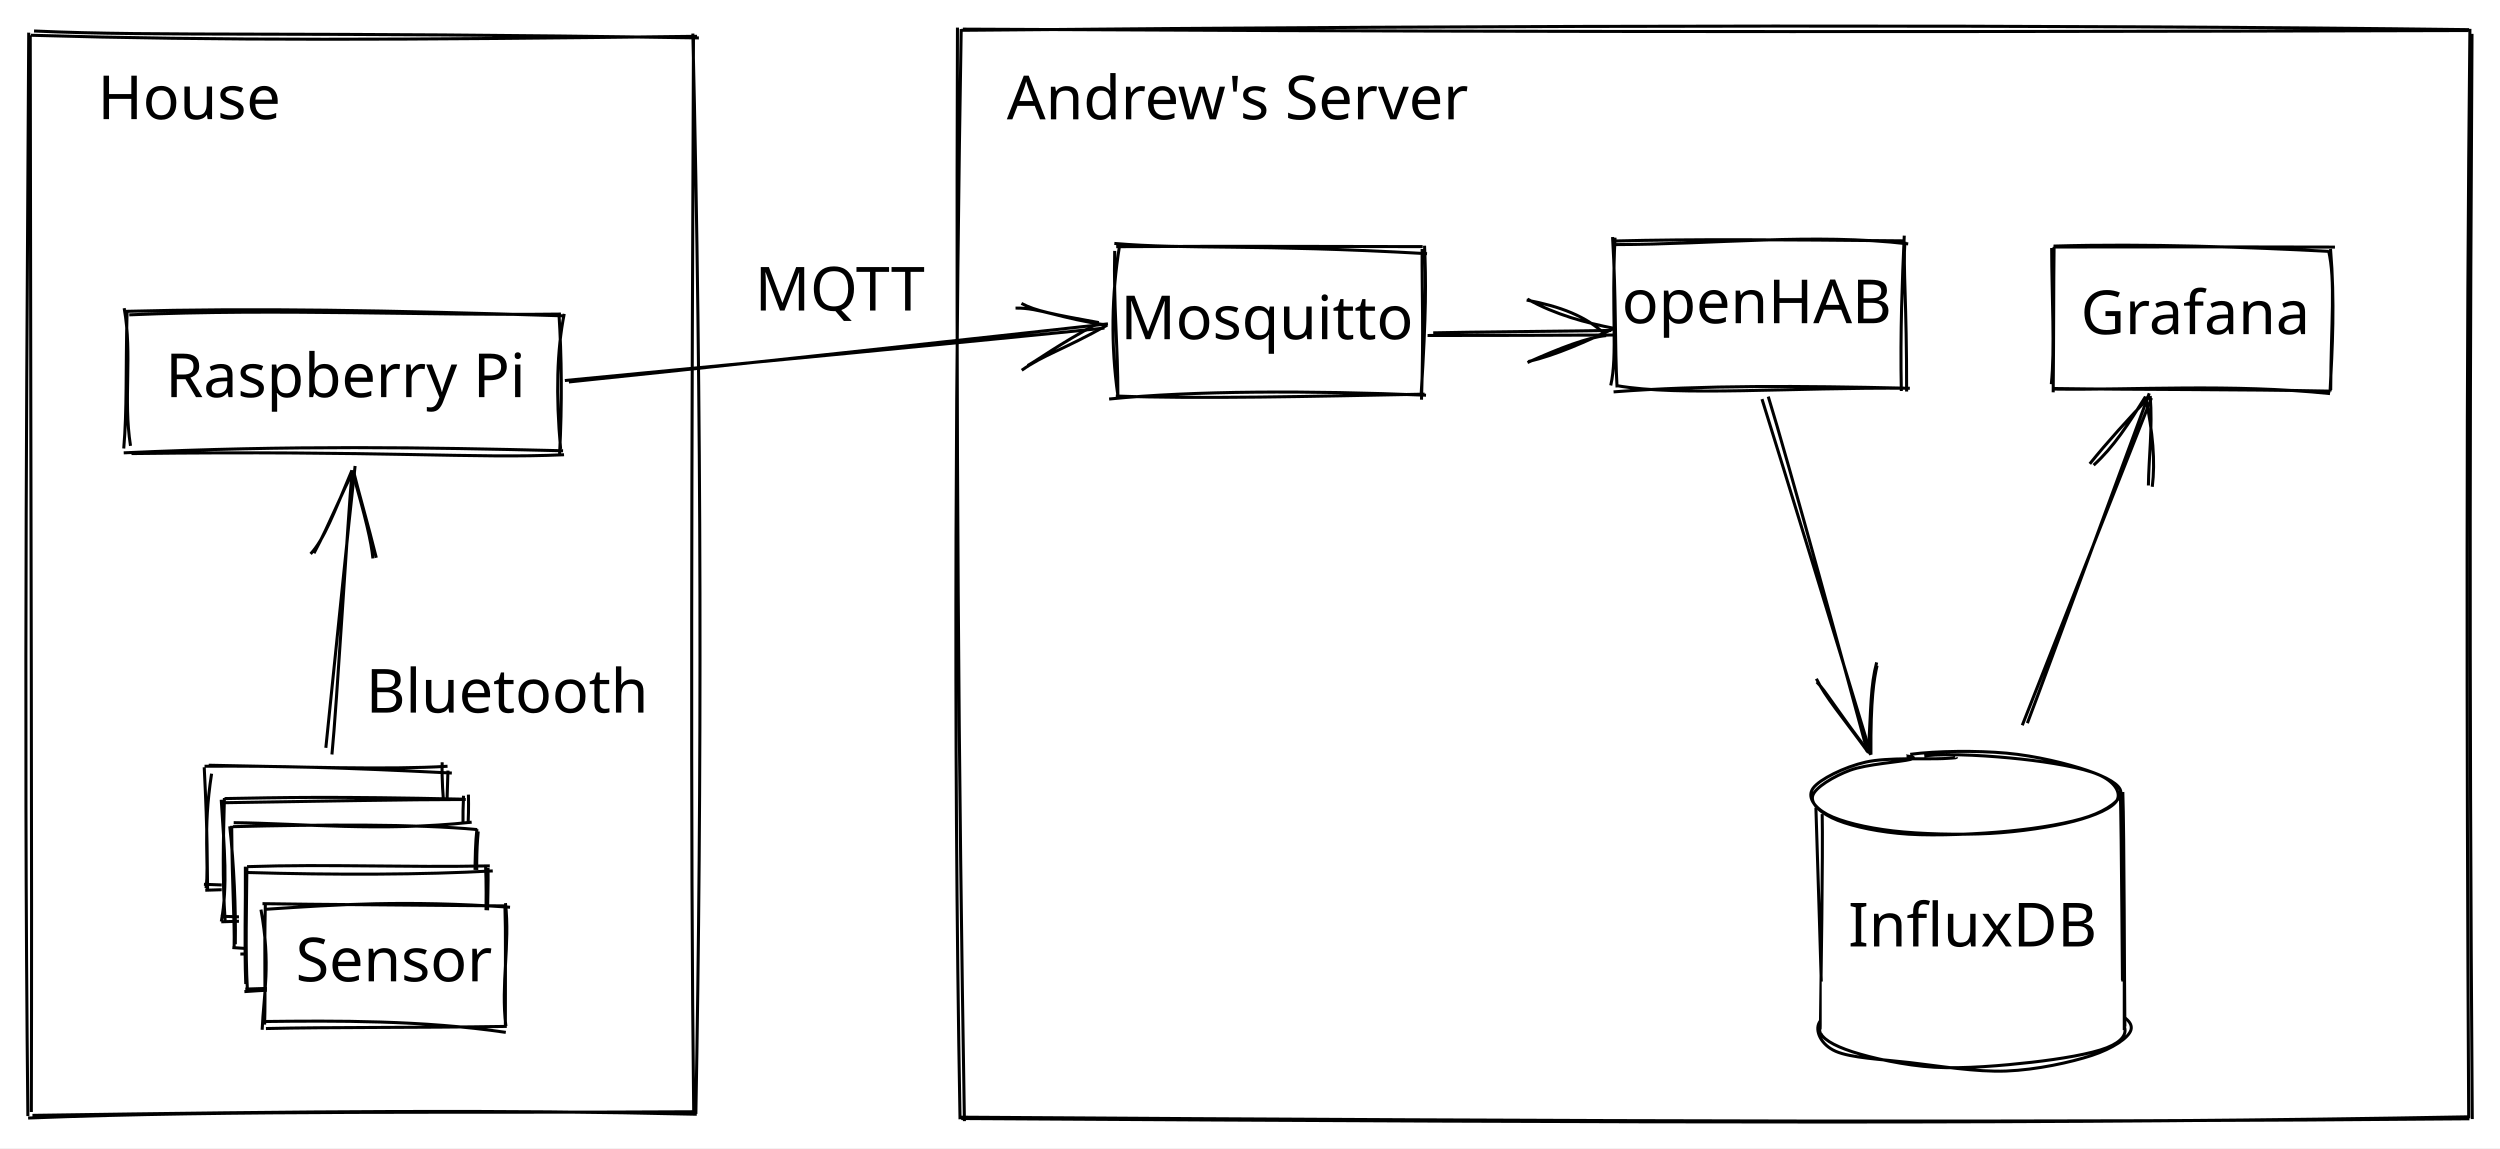
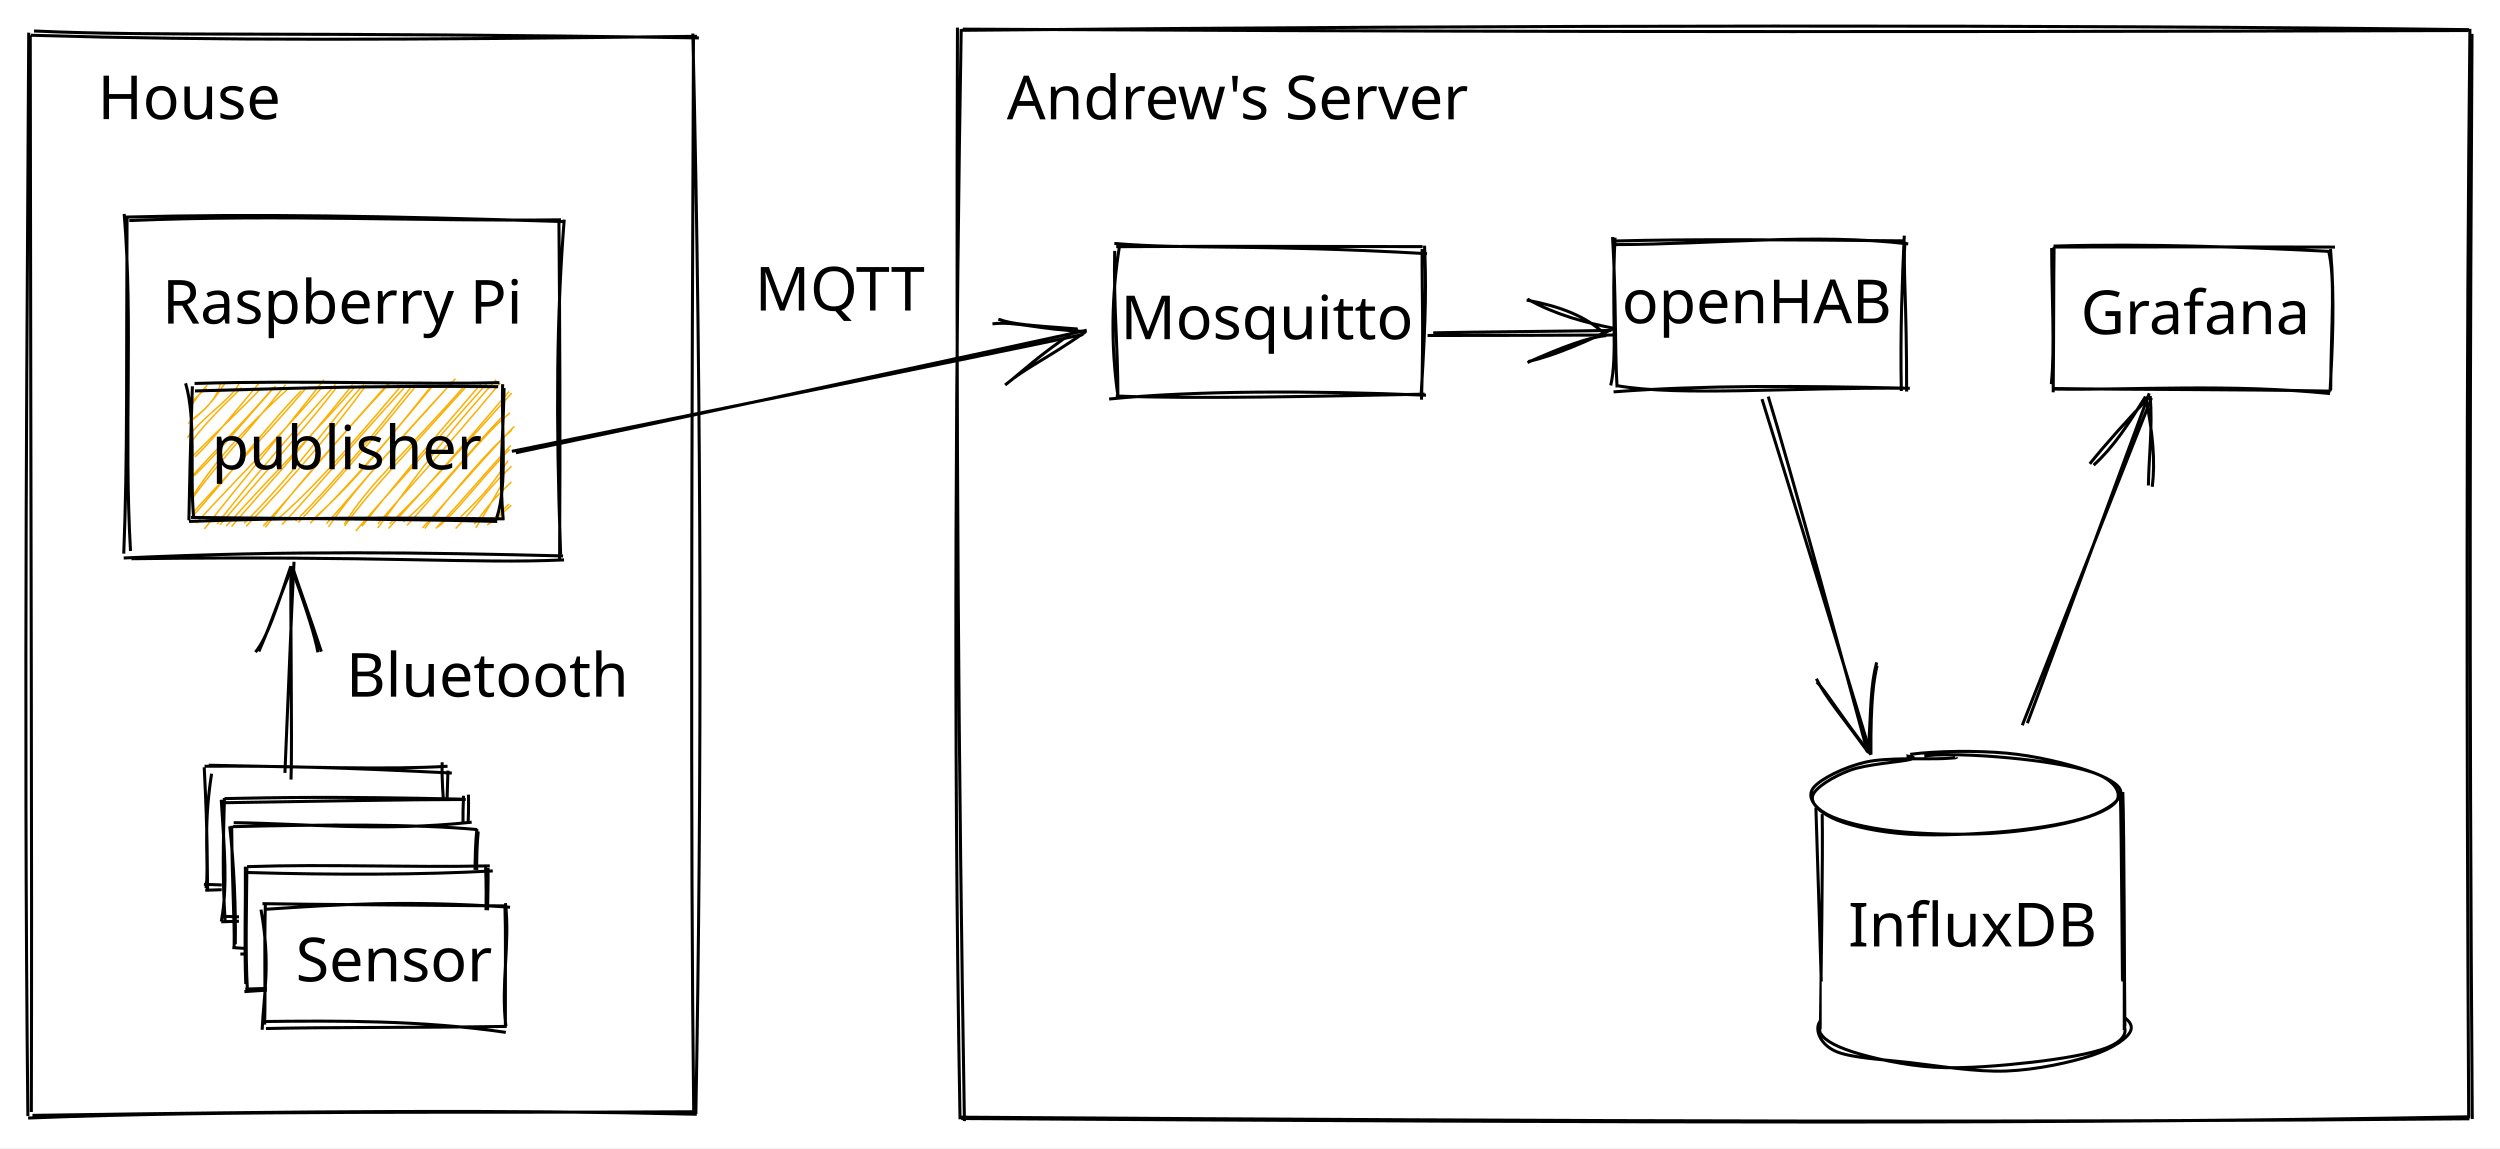
<svg xmlns="http://www.w3.org/2000/svg" version="1.1" viewBox="0 0 821.13 377.126">
  <defs>
    <style>
      @font-face {
        font-family: "Virgil";
        src: url("https://excalidraw.com/FG_Virgil.woff2");
      }
      @font-face {
        font-family: "Cascadia";
        src: url("https://excalidraw.com/Cascadia.woff2");
      }
    </style>
  </defs>
  <rect x="0" y="0" width="821.13" height="377.126" fill="#ffffff" />
-   <g transform="translate(50.48606 112.4457) rotate(0 63 12.5)">
+   <g transform="translate(49.447 88.28948) rotate(0 63 12.5)">
    <text x="63" y="18" font-family="Virgil, Segoe UI Emoji" font-size="20px" fill="#000000" text-anchor="middle" style="white-space: pre;" direction="ltr">Raspberry Pi</text>
  </g>
  <g transform="translate(369.1257 93.41016) rotate(0 47 12.5)">
    <text x="47" y="18" font-family="Virgil, Segoe UI Emoji" font-size="20px" fill="#000000" text-anchor="middle" style="white-space: pre;" direction="ltr">Mosquitto</text>
  </g>
  <g transform="translate(602.4024 292.8647) rotate(0 45.5 12.5)">
    <text x="45.5" y="18" font-family="Virgil, Segoe UI Emoji" font-size="20px" fill="#000000" text-anchor="middle" style="white-space: pre;" direction="ltr">InfluxDB</text>
  </g>
  <g transform="translate(537.0125 88.16016) rotate(0 40 12.5)">
    <text x="40" y="18" font-family="Virgil, Segoe UI Emoji" font-size="20px" fill="#000000" text-anchor="middle" style="white-space: pre;" direction="ltr">openHAB</text>
  </g>
  <g transform="translate(678.5711 91.74609) rotate(0 42.5 12.5)">
    <text x="42.5" y="18" font-family="Virgil, Segoe UI Emoji" font-size="20px" fill="#000000" text-anchor="middle" style="white-space: pre;" direction="ltr">Grafana</text>
  </g>
  <g transform="translate(315.7078 10) rotate(0 247.7109 178.563)">
    <path d="M0.551 -0.429 C132.795 0.27, 265.847 0.728, 494.989 0.027 M0.021 -0.043 C182.086 -1.771, 364.6 -1.946, 495.271 -0.256 M496.228 1.113 C495.648 102.65, 495.223 204.552, 496.311 357.557 M495.538 -0.523 C494.353 112.979, 494.409 224.516, 495.137 357.144 M495.567 356.811 C364.2 359.219, 231.913 358.796, 0.004 357.382 M495.357 357.466 C353.794 358.716, 212.823 358.357, -0.05 356.94 M1.056 358.24 C-0.856 243.519, -1.706 129.929, -1.226 -0.932 M-0.385 357.631 C-2.744 226.522, -1.656 97.552, 0.002 -0.447" stroke="#000000" stroke-width="1" fill="none" />
  </g>
-   <g transform="translate(41.60065 103.0682) rotate(0 71.44174 22.59764)">
-     <path d="M0.855 0.345 C50.368 -1.775, 98.281 0.659, 142.645 0.089 M-0.683 -0.8 C42.585 -1.956, 84.962 -1.15, 143.168 0.662 M143.718 0.019 C141.345 11.919, 140.906 26.384, 142.537 44.406 M141.976 -0.272 C142.897 14.306, 143.06 29.36, 142.202 45.959 M143.657 46.291 C114.088 47.651, 85.138 44.861, 1.593 45.907 M143.341 44.987 C97.372 43.852, 54.404 43.146, -0.967 45.671 M1.265 43.377 C-1.173 27.701, 1.957 13.757, -0.813 -1.847 M-0.956 44.241 C0.136 31.361, -0.34 19.356, 0.127 -0.355" stroke="#000000" stroke-width="1" fill="none" />
+   <g transform="translate(41.60065 72.10726) rotate(0 71.44174 55.34764)">
+     <path d="M0.855 0.345 C50.368 -1.775, 98.281 0.659, 142.645 0.089 M-0.683 -0.8 C42.585 -1.956, 84.962 -1.15, 143.168 0.662 M143.718 0.019 C141.309 30.615, 140.87 63.778, 142.537 109.906 M141.976 -0.272 C142.281 35.396, 142.444 71.538, 142.202 111.459 M143.657 111.791 C114.088 113.151, 85.138 110.361, 1.593 111.407 M143.341 110.487 C97.372 109.352, 54.404 108.646, -0.967 111.171 M1.265 108.877 C-0.96 70.55, 2.171 33.956, -0.813 -1.847 M-0.956 109.741 C0.334 78.136, -0.141 47.406, 0.127 -0.355" stroke="#000000" stroke-width="1" fill="none" />
  </g>
  <g transform="translate(366.2117 81.58594) rotate(0 50.63867 24.06641)">
    <path d="M-0.202 -1.63 C23.806 0.416, 45.642 -1.491, 102.503 1.732 M0.401 -0.563 C39.363 -0.812, 76.808 -0.585, 101.076 -0.582 M100.888 0.193 C100.784 13.8, 101.434 26.865, 100.681 49.695 M101.684 -0.888 C102.169 10.837, 102.276 20.587, 100.561 48.049 M102.167 48.223 C64.031 46.634, 25.642 46.718, -1.919 49.477 M101.688 47.872 C64.735 48.6, 27.589 49.512, 0.275 48.482 M0.937 48.184 C-1.375 31.914, -1.138 15.382, 1.511 -0.915 M0.955 48.397 C1.001 32.284, -0.517 18.259, -0.083 0.826" stroke="#000000" stroke-width="1" fill="none" />
  </g>
  <g transform="translate(530.5437 78.82031) rotate(0 47.43164 24.62891)">
    <path d="M0.09 1.517 C32.093 1.469, 65.373 -2.341, 96.207 1.282 M-0.261 0.333 C25.988 -0.327, 53.369 -0.114, 95.212 0.29 M94.915 -1.426 C94.255 13.067, 93.56 30.022, 93.948 49.602 M95.127 0.549 C94.493 9.185, 95.737 20.226, 95.689 49.779 M96.744 48.704 C57.691 48.351, 21.292 51.488, 0.418 47.829 M94.886 48.668 C61.568 47.902, 28.739 47.635, -0.562 49.894 M-1.49 47.777 C0.784 37.697, -1.299 23.786, -0.081 -0.762 M0.583 48.437 C-0.173 34.964, 0.305 19.261, -0.893 -0.967" stroke="#000000" stroke-width="1" fill="none" />
  </g>
  <g transform="translate(675.0515 81.64844) rotate(0 45.61523 23.20898)">
    <path d="M-0.554 -0.817 C29.635 -1.719, 64.006 -0.44, 89.802 0.91 M-0.59 -0.518 C34.743 -0.59, 69.941 -0.582, 91.866 -0.487 M89.75 0.589 C92.109 10.588, 90.576 24.085, 90.469 46.441 M90.41 0.133 C91.882 17.413, 91.013 32.713, 90.263 46.911 M90.251 47.631 C57.926 44.322, 25.205 46.517, -0.352 46.148 M90.386 46.824 C60.054 46.176, 27.752 46.379, -0.951 45.951 M-1.293 44.541 C-0.108 33.105, -1.14 15.88, -1.177 -0.198 M-0.678 47.205 C-0.483 28.48, -0.546 11.526, -0.385 -0.564" stroke="#000000" stroke-width="1" fill="none" />
  </g>
  <g transform="translate(594.7618 248.0482) rotate(0 50.60742 13.13281)">
    <path d="M37.269 0.191 C46.304 -0.687, 59.535 0.25, 69.06 1.277 C78.585 2.303, 89.161 4.104, 94.418 6.347 C99.676 8.591, 101.937 12.181, 100.606 14.737 C99.275 17.293, 93.397 19.856, 86.433 21.684 C79.469 23.512, 68.722 25.174, 58.821 25.704 C48.92 26.234, 35.926 25.907, 27.028 24.866 C18.129 23.825, 9.805 21.803, 5.43 19.458 C1.056 17.113, -1.32 13.662, 0.78 10.797 C2.881 7.932, 10.926 3.879, 18.032 2.266 C25.138 0.652, 38.461 1.371, 43.417 1.115 C48.372 0.858, 47.787 0.798, 47.765 0.727 M32.652 -0.286 C41.396 -1.436, 54.591 -1.556, 64.28 -0.677 C73.969 0.201, 84.525 2.847, 90.786 4.987 C97.048 7.127, 101.755 9.643, 101.849 12.165 C101.942 14.687, 97.46 17.994, 91.346 20.12 C85.232 22.246, 75.032 23.949, 65.165 24.92 C55.298 25.89, 41.538 26.534, 32.144 25.945 C22.75 25.355, 14.06 23.476, 8.803 21.385 C3.546 19.293, -0.078 16.136, 0.602 13.396 C1.282 10.656, 7.531 6.942, 12.882 4.942 C18.234 2.942, 29.665 2.185, 32.713 1.397 C35.762 0.61, 31.167 0.228, 31.173 0.215" stroke="#000000" stroke-width="1" fill="none" />
  </g>
  <g>
    <g transform="translate(596.6817 266.2459) rotate(0 0.8699307 35.45411)">
      <path d="M-0.248 -0.966 C0.134 11.202, 1.675 59.635, 1.988 71.875 M1.823 1.141 C2.108 13.035, 1.405 58.364, 1.25 69.945" stroke="#000000" stroke-width="1" fill="none" />
    </g>
  </g>
  <g>
    <g transform="translate(696.052 259.0058) rotate(0 1.112281 39.99668)">
      <path d="M1.191 1.131 C1.656 13.995, 1.695 65.028, 1.867 78.184 M0.358 0.68 C0.804 14.202, 1.004 66.377, 1.278 79.314" stroke="#000000" stroke-width="1" fill="none" />
    </g>
  </g>
  <g transform="translate(597.4989 324.6736) rotate(0 50.60742 13.13281)">
    <path d="M26.879 2.197 C35.313 1.006, 48.98 0.582, 59.012 0.723 C69.043 0.864, 80.222 1.142, 87.069 3.043 C93.917 4.944, 98.862 9.395, 100.099 12.13 C101.336 14.865, 99.55 17.433, 94.491 19.451 C89.432 21.469, 79.179 23.17, 69.742 24.239 C60.305 25.307, 47.674 26.44, 37.871 25.863 C28.068 25.285, 17.207 22.812, 10.924 20.774 C4.642 18.735, 0.472 16.328, 0.174 13.634 C-0.124 10.94, 4.284 6.579, 9.137 4.61 C13.991 2.641, 25.613 2.419, 29.294 1.821 C32.975 1.223, 31.001 0.843, 31.223 1.021 M65.748 -0.553 C75.226 0.108, 87.893 4.026, 94.003 6.387 C100.113 8.749, 103.152 11.016, 102.41 13.616 C101.669 16.216, 96.378 19.737, 89.556 21.986 C82.733 24.234, 71.445 26.718, 61.473 27.107 C51.502 27.497, 39.069 25.404, 29.728 24.324 C20.388 23.244, 10.381 22.813, 5.431 20.626 C0.481 18.44, -1.399 13.856, 0.027 11.206 C1.454 8.556, 6.499 6.816, 13.99 4.725 C21.48 2.634, 35.996 -0.59, 44.97 -1.338 C53.944 -2.087, 64.38 -0.11, 67.835 0.235 C71.291 0.581, 66.071 0.204, 65.703 0.734" stroke="#000000" stroke-width="1" fill="none" />
  </g>
  <g transform="translate(598.8463 322.3946) rotate(0 48.93581 8.407939)">
    <path d="M0 0 L97.872 0 L97.872 16.816 L0 16.816" stroke="none" stroke-width="0" fill="#fff" />
    <path d="M0 0 C28.701 0, 57.403 0, 97.872 0 M0 0 C36.051 0, 72.102 0, 97.872 0 M97.872 0 C97.872 3.698, 97.872 7.396, 97.872 16.816 M97.872 0 C97.872 6.24, 97.872 12.48, 97.872 16.816 M97.872 16.816 C77.802 16.816, 57.733 16.816, 0 16.816 M97.872 16.816 C73.04 16.816, 48.208 16.816, 0 16.816 M0 16.816 C0 11.055, 0 5.294, 0 0 M0 16.816 C0 11.861, 0 6.906, 0 0" stroke="#fff" stroke-width="1" fill="none" />
  </g>
  <g>
    <g transform="translate(665.2214 237.55) rotate(0 20.21259 -53.85175)">
      <path d="M-1.002 0.672 C5.913 -16.938, 34.3 -88.824, 41.427 -106.828 M0.674 -0.021 C7.472 -17.838, 33.916 -90.147, 40.703 -108.376" stroke="#000000" stroke-width="1" fill="none" />
    </g>
    <g transform="translate(665.2214 237.55) rotate(0 20.21259 -53.85175)">
      <path d="M41.695 -77.664 C42.731 -85.959, 41.896 -95.609, 39.46 -107.273 M40.424 -78.099 C40.537 -87.301, 41.85 -97.084, 41.015 -107.497" stroke="#000000" stroke-width="1" fill="none" />
    </g>
    <g transform="translate(665.2214 237.55) rotate(0 20.21259 -53.85175)">
      <path d="M22.442 -84.764 C29.09 -90.803, 33.936 -98.358, 39.46 -107.273 M21.171 -85.2 C26.907 -92.344, 33.904 -100.032, 41.015 -107.497" stroke="#000000" stroke-width="1" fill="none" />
    </g>
  </g>
  <g>
    <g transform="translate(579.0037 130.6696) rotate(0 17.22067 57.86197)">
      <path d="M-0.272 0.42 C5.697 19.432, 29.081 95.591, 34.713 114.544 M1.786 -0.405 C7.784 18.778, 29.158 96.847, 34.306 116.129" stroke="#000000" stroke-width="1" fill="none" />
    </g>
    <g transform="translate(579.0037 130.6696) rotate(0 17.22067 57.86197)">
      <path d="M17.715 93.329 C20.864 96.485, 23.781 102.003, 35.506 117.209 M17.59 92.268 C20.607 98.411, 25.757 104.254, 34.677 116.544" stroke="#000000" stroke-width="1" fill="none" />
    </g>
    <g transform="translate(579.0037 130.6696) rotate(0 17.22067 57.86197)">
      <path d="M37.519 87.951 C36.567 92.181, 35.362 98.819, 35.506 117.209 M37.394 86.889 C35.37 94.468, 35.525 101.668, 34.677 116.544" stroke="#000000" stroke-width="1" fill="none" />
    </g>
  </g>
  <g>
    <g transform="translate(469.5548 109.8566) rotate(0 29.97666 -0.4893286)">
      <path d="M-0.669 0.336 C9.374 0.377, 50.547 0.231, 60.622 0.183 M1.181 -0.533 C11.028 -0.789, 49.47 -1.12, 59.639 -1.322" stroke="#000000" stroke-width="1" fill="none" />
    </g>
    <g transform="translate(469.5548 109.8566) rotate(0 29.97666 -0.4893286)">
      <path d="M32.153 9.218 C42.827 4.45, 51.87 0.951, 57.984 0.371 M32.45 8.895 C41.634 6.777, 51.733 2.138, 60.574 -2.007" stroke="#000000" stroke-width="1" fill="none" />
    </g>
    <g transform="translate(469.5548 109.8566) rotate(0 29.97666 -0.4893286)">
      <path d="M31.869 -11.302 C42.626 -9.288, 51.763 -6.008, 57.984 0.371 M32.166 -11.624 C41.311 -6.45, 51.511 -3.799, 60.574 -2.007" stroke="#000000" stroke-width="1" fill="none" />
    </g>
  </g>
  <g transform="translate(67.81151 252.1539) rotate(0 39.47424 20.07144)">
    <path d="M-1.739 1.115 L80.188 1.772 L78.126 41.721 L-1.652 40.726" stroke="none" stroke-width="0" fill="#fff" />
    <path d="M-0.626 -0.481 C23.4 -0.651, 43.931 -0.087, 80.595 1.754 M0.744 -0.812 C29.887 -0.299, 59.857 0.72, 79.183 -0.472 M77.425 -1.783 C77.1 9.99, 79.147 18.275, 79.55 40.052 M79.32 0.947 C79.026 11.281, 78.611 23.24, 78.081 41.12 M78.916 39.574 C63.879 39.033, 45.783 40.294, -0.831 38.294 M78.164 40.344 C51.518 39.747, 23.433 39.361, -0.396 40.241 M-0.146 39.584 C0.969 31.269, -1.305 21.176, 1.686 1.96 M0.385 40.586 C0.205 31.34, 0.43 22.678, -0.736 -0.14" stroke="#000000" stroke-width="1" fill="none" />
  </g>
  <g transform="translate(73.19932 261.6749) rotate(0 39.47424 20.07144)">
    <path d="M-0.058 -1.641 L80.735 1.506 L79.612 41.399 L-0.465 39.639" stroke="none" stroke-width="0" fill="#fff" />
    <path d="M-0.086 1.989 C31.109 1.492, 61.055 0.924, 79.774 0.916 M0.558 0.62 C18.758 0.275, 36.533 -0.139, 79.24 0.824 M80.657 -0.677 C81.023 15.489, 78.451 30.278, 79.893 40.772 M79.044 -0.314 C78.401 13.226, 79.766 26.322, 78.971 40.251 M77.84 38.37 C63.26 40.034, 45.522 39.551, -0.523 41.093 M78.974 40.083 C59.583 41.393, 42.722 40.718, -0.733 39.265 M-0.509 41.01 C1.623 29.182, 0.5 17.268, -0.533 1.003 M0.759 40.897 C-0.222 26.753, 0.159 14.502, 0.506 0.433" stroke="#000000" stroke-width="1" fill="none" />
  </g>
  <g transform="translate(77.01056 271.7221) rotate(0 39.47424 20.07144)">
    <path d="M1.533 -0.701 L80.523 -1.232 L77.487 38.676 L1.456 41.841" stroke="none" stroke-width="0" fill="#fff" />
    <path d="M-0.257 -1.518 C22.162 -1.285, 47.825 1.556, 77.905 -1.673 M-0.511 -0.203 C28.984 -0.953, 59.84 -1.103, 79.722 0.751 M80.068 1.367 C78.74 14.853, 80.557 27.855, 79.684 38.992 M79.634 0.59 C78.64 9.256, 79.326 19.974, 78.37 39.438 M80.134 38.772 C55.759 39.925, 37.804 41.051, 1.929 41.638 M79.311 39.593 C48.573 40.849, 17.077 40.87, -0.693 39.503 M0.28 38.427 C0.452 26.278, -0.137 12.543, -1.551 -0.324 M-0.113 39.609 C0.092 30.155, -0.762 21.32, -0.914 -0.49" stroke="#000000" stroke-width="1" fill="none" />
  </g>
  <g transform="translate(80.92385 284.8133) rotate(0 39.47424 20.07144)">
    <path d="M-0.337 -1.501 L80.764 1.101 L78.6 41.861 L-0.518 41.571" stroke="none" stroke-width="0" fill="#fff" />
    <path d="M-0.202 1.748 C29.288 2.617, 58.225 2.505, 80.921 1.24 M0.217 -0.156 C26.781 -1.073, 52.448 0.179, 79.942 -0.413 M79.373 0.262 C79.582 11.054, 78.28 23.993, 80.478 38.278 M78.563 -0.455 C79.116 10.674, 78.245 23.943, 78.598 40.93 M80.405 41.841 C59.203 40.99, 42.111 38.57, -0.358 40.053 M79.39 40.383 C51.501 39.721, 22.773 39.178, -0.653 40.887 M-0.203 38.395 C-0.697 25.524, -0.218 12.659, -0.334 -0.162 M0.327 40.134 C-0.379 27.747, 0.075 12.946, 0.161 0.061" stroke="#000000" stroke-width="1" fill="none" />
  </g>
  <g transform="translate(87.08587 297.2499) rotate(0 39.47424 20.07144)">
    <path d="M0.77 -1.867 L76.992 1.935 L79.605 38.676 L0.486 41.7" stroke="none" stroke-width="0" fill="#fff" />
    <path d="M0.481 1.387 C23.647 -0.137, 45.687 -1.655, 80.437 0.733 M-0.874 -0.439 C19.592 -0.119, 40.06 -0.087, 78.867 0.296 M78.931 -0.617 C80.502 13.038, 77.36 25.814, 79.071 39.806 M78.774 0.859 C79.054 9.745, 78.868 17.824, 78.902 39.375 M79.046 41.834 C51.794 37.836, 23.531 37.97, -1.129 38.279 M79.368 39.873 C48.87 40.357, 21.581 40.079, 0.257 40.574 M-0.983 40.988 C-0.46 29.123, 1.915 19.534, -1.371 1.513 M-0.17 39.275 C0.16 27.733, -0.346 17.307, 0.07 -0.484" stroke="#000000" stroke-width="1" fill="none" />
  </g>
  <g transform="translate(97.90558 304.3269) rotate(0 31.5 12.5)">
    <text x="31.5" y="18" font-family="Virgil, Segoe UI Emoji" font-size="20px" fill="#000000" text-anchor="middle" style="white-space: pre;" direction="ltr">Sensor</text>
  </g>
  <g>
-     <g transform="translate(107.3933 246.4367) rotate(0 4.433831 -46.00632)">
-       <path d="M-0.372 -0.813 C1.284 -16.435, 7.464 -77.96, 9.24 -93.388 M1.633 1.375 C3.188 -14.062, 6.863 -76.222, 8.263 -91.782" stroke="#000000" stroke-width="1" fill="none" />
+     <g transform="translate(93.95341 254.6752) rotate(0 1.124505 -34.39125)">
+       <path d="M-0.372 -0.813 C0.181 -12.563, 1.949 -58.602, 2.621 -70.157 M1.633 1.375 C2.085 -10.19, 1.348 -56.864, 1.644 -68.552" stroke="#000000" stroke-width="1" fill="none" />
    </g>
-     <g transform="translate(107.3933 246.4367) rotate(0 4.433831 -46.00632)">
-       <path d="M15.091 -63.011 C14.598 -68.286, 12.637 -76.679, 8.198 -91.951 M16.205 -63.236 C13.583 -73.907, 10.046 -86.06, 8.735 -91.624" stroke="#000000" stroke-width="1" fill="none" />
+     <g transform="translate(93.95341 254.6752) rotate(0 1.124505 -34.39125)">
+       <path d="M10.476 -40.426 C9.5 -45.551, 7.055 -53.787, 1.579 -68.72 M11.59 -40.651 C8.193 -51.087, 3.878 -62.991, 2.116 -68.394" stroke="#000000" stroke-width="1" fill="none" />
    </g>
-     <g transform="translate(107.3933 246.4367) rotate(0 4.433831 -46.00632)">
-       <path d="M-5.376 -64.504 C-0.913 -69.354, 2.079 -77.386, 8.198 -91.951 M-4.262 -64.729 C1.073 -74.65, 5.485 -86.224, 8.735 -91.624" stroke="#000000" stroke-width="1" fill="none" />
+     <g transform="translate(93.95341 254.6752) rotate(0 1.124505 -34.39125)">
+       <path d="M-10.046 -40.48 C-6.056 -45.529, -3.536 -53.752, 1.579 -68.72 M-8.931 -40.705 C-4.358 -50.951, -0.703 -62.833, 2.116 -68.394" stroke="#000000" stroke-width="1" fill="none" />
    </g>
  </g>
  <g>
-     <g transform="translate(186.5784 124.3649) rotate(0 88.14038 -8.451874)">
-       <path d="M0.269 1.091 C29.939 -1.912, 147.741 -14.664, 177.33 -17.995 M-1.049 0.618 C28.487 -2.209, 146.48 -13.478, 176.167 -16.615" stroke="#000000" stroke-width="1" fill="none" />
+     <g transform="translate(169.1735 147.6182) rotate(0 93.35921 -19.03024)">
+       <path d="M0.269 1.091 C31.678 -5.439, 156.439 -32.295, 187.768 -39.151 M-1.049 0.618 C30.227 -5.736, 155.178 -31.109, 186.605 -37.772" stroke="#000000" stroke-width="1" fill="none" />
    </g>
-     <g transform="translate(186.5784 124.3649) rotate(0 88.14038 -8.451874)">
-       <path d="M150.953 -4.288 C155.187 -6.713, 160.246 -10.661, 174.352 -18.398 M149.015 -2.75 C156.296 -7.906, 162.389 -9.328, 177.086 -17.575" stroke="#000000" stroke-width="1" fill="none" />
+     <g transform="translate(169.1735 147.6182) rotate(0 93.35921 -19.03024)">
+       <path d="M162.895 -22.696 C166.763 -25.784, 171.458 -30.398, 184.79 -39.555 M160.957 -21.158 C167.844 -26.979, 173.569 -29.076, 187.523 -38.732" stroke="#000000" stroke-width="1" fill="none" />
    </g>
-     <g transform="translate(186.5784 124.3649) rotate(0 88.14038 -8.451874)">
-       <path d="M148.914 -24.707 C153.647 -22.185, 159.201 -21.18, 174.352 -18.398 M146.976 -23.17 C154.942 -23.333, 161.535 -19.752, 177.086 -17.575" stroke="#000000" stroke-width="1" fill="none" />
+     <g transform="translate(169.1735 147.6182) rotate(0 93.35921 -19.03024)">
+       <path d="M158.738 -42.791 C163.618 -41.015, 169.321 -40.756, 184.79 -39.555 M156.8 -41.254 C164.888 -42.173, 171.632 -39.345, 187.523 -38.732" stroke="#000000" stroke-width="1" fill="none" />
    </g>
  </g>
  <g transform="translate(327.9839 21.20151) rotate(0 78.5 12.5)">
    <text x="78.5" y="18" font-family="Virgil, Segoe UI Emoji" font-size="20px" fill="#000000" text-anchor="middle" style="white-space: pre;" direction="ltr">Andrew's Server</text>
  </g>
  <g transform="translate(10 11.49001) rotate(0 109.0424 177.1572)">
    <path d="M1.178 -1.313 C42.33 0.568, 87.26 -1.152, 219.549 0.966 M0.146 0.089 C61.271 1.903, 122.826 1.65, 218.945 0.431 M217.771 1.126 C217.237 130.844, 216.727 263.031, 217.854 354.057 M217.569 -0.468 C220.507 123.31, 220.512 247.413, 218.554 354.386 M218.669 353.662 C143.816 354.14, 67.061 353.069, -0.766 355.731 M218.852 354.488 C154.333 352.941, 91.602 353.506, 0.656 354.856 M-0.845 355.085 C-2.311 218.719, -0.943 82.323, -0.567 -0.77 M0.292 353.743 C0.534 265.21, 0.143 176.948, -0.066 0.089" stroke="#000000" stroke-width="1" fill="none" />
  </g>
  <g transform="translate(35.14428 21.13795) rotate(0 27 12.5)">
    <text x="27" y="18" font-family="Virgil, Segoe UI Emoji" font-size="20px" fill="#000000" text-anchor="middle" style="white-space: pre;" direction="ltr">House</text>
  </g>
  <g transform="translate(242.3445 83.99609) rotate(0 33.5 12.5)">
    <text x="33.5" y="18" font-family="Virgil, Segoe UI Emoji" font-size="20px" fill="#000000" text-anchor="middle" style="white-space: pre;" direction="ltr">MQTT</text>
  </g>
-   <g transform="translate(119.0698 216.0535) rotate(0 47.5 12.5)">
+   <g transform="translate(112.5815 210.8152) rotate(0 47.5 12.5)">
    <text x="47.5" y="18" font-family="Virgil, Segoe UI Emoji" font-size="20px" fill="#000000" text-anchor="middle" style="white-space: pre;" direction="ltr">Bluetooth</text>
  </g>
+   <g transform="translate(62.90308 126.5664) rotate(0 50.99609 22.06641)">
+     <path d="M0 0 C0 0, 0 0, 0 0 M0 0 C0 0, 0 0, 0 0 M-0.761 5.683 C1.148 5.007, 2.837 2.205, 4.992 1.002 M0.118 6.258 C1.298 4.987, 2.082 3.072, 5.158 -0.021 M-1.101 12.55 C4.69 7.87, 8.558 4.064, 9.492 -0.663 M-0.65 11.794 C3.62 8.811, 6.972 5.619, 11.06 -0.824 M-1.376 17.195 C4.023 10.075, 12.512 4.969, 15.577 -0.415 M0.146 18.248 C3.715 13.723, 6.54 10.409, 16.462 0.721 M0.465 23.154 C8.88 14.605, 15.453 8.78, 23.026 0.76 M1.087 23.531 C5.138 19.909, 9.864 13.987, 22.141 -0.657 M0.845 29.714 C8.426 22.475, 16.47 12.701, 27.571 0.2 M0.481 29.525 C6.741 22.521, 15.268 14.052, 26.998 0.682 M0.187 36.67 C6.547 26.88, 14.452 16.826, 31.832 1.031 M0.37 37.023 C8.15 26.147, 16.732 17.412, 30.901 -0.204 M0.891 42.462 C14.746 26.654, 27.521 10.238, 36.031 1.793 M0.248 42.058 C9.576 31.659, 21.709 19.471, 37.417 1.126 M4.241 47.179 C14.784 33.525, 28.047 18.047, 43.489 -1.839 M1.587 45.269 C12.911 32.611, 25.715 20.425, 42.938 0.582 M9.339 45.808 C22.984 30.012, 39.178 11.809, 47.63 0.722 M8.404 45.54 C18.284 32.821, 30.156 18.775, 47.305 -0.296 M11.393 46.256 C27.995 27.742, 43.001 12.901, 53.481 0.695 M13.164 46.385 C23.234 34.517, 32.502 25.228, 52.933 -0.245 M17.24 45.323 C35.081 27.793, 48.014 8.395, 56.668 -0.282 M17.941 46.304 C32.797 30.821, 46.379 15.061, 57.435 -0.123 M23.569 46.189 C36.411 32.184, 48.158 17.301, 64.921 -0.446 M24.253 46.639 C36.212 30.776, 49.686 16.347, 64.75 -0.816 M27.923 44.202 C37.509 36.27, 48.787 23.908, 69.069 -0.111 M29.696 45.742 C39.489 35.652, 49.675 22.852, 69.766 0.92 M34.194 44.587 C47.716 31.09, 60.613 15.129, 72.544 0.033 M35.063 45.056 C46.793 32.819, 58.838 18.54, 73.444 0.55 M39.627 44.239 C51.257 33.8, 58.269 25.917, 78.381 0.717 M38.972 45.284 C47.911 36.503, 56.854 27.379, 79.446 -0.081 M44.317 45.431 C51.886 37.161, 60.483 26.09, 86.713 -2.199 M44.991 46.473 C55.662 31.212, 68.525 18.15, 85.256 -0.655 M50.212 45.605 C58.08 32.396, 70.741 21.797, 89.778 0.061 M50.26 46.175 C58.423 34.919, 68.778 24.302, 90.809 -0.225 M53.954 47.835 C62.866 37.297, 72.775 26.824, 97.413 -1.096 M55.966 46.293 C65.825 33.843, 75.047 22.723, 95.614 -1.124 M61.163 46.844 C69.722 35.705, 79.222 21.093, 100.059 -1.848 M61.24 45.468 C70.193 34.799, 80.37 24.496, 101.379 -0.802 M64.717 47.02 C77.286 33.292, 88.949 20.141, 104.288 2.024 M65.073 45.469 C75.292 35.813, 85.969 23.808, 105.167 2.525 M69.594 44.877 C82.557 33.622, 91.801 20.795, 102.431 9.9 M70.777 46.033 C83.578 32.019, 96.171 15.715, 104.648 9.016 M75.874 46.848 C87.779 33.552, 99.148 20.373, 106.013 13.506 M76.615 47.031 C86.497 34.257, 98.28 20.444, 105.158 14.769 M80.24 46.997 C89.539 37.289, 94.304 31.01, 104.879 19.759 M80.925 46.551 C87.312 41.341, 91.808 34.492, 104.451 21.037 M86.974 44.804 C90.619 40.463, 95.829 37.366, 103.978 24.706 M86.741 47.065 C93.033 40.427, 97.827 33.34, 105.106 26.541 M93.368 46.787 C96.989 41.28, 97.749 39.746, 102.556 31.42 M92.885 45.561 C94.641 43.587, 96.991 39.278, 105.071 31.712 M97.353 45.543 C98.945 45.3, 101.971 41.979, 105.045 39.361 M97.15 45.907 C99.54 44, 101.469 41.52, 104.305 38.973" stroke="#fab005" stroke-width="0.5" fill="none" />
+     <path d="M1.139 1.838 C28.592 1.154, 55.352 0.028, 100.698 0.434 M0.996 -0.621 C37.956 -1.718, 75.614 -0.192, 101.123 -0.894 M102.187 -0.38 C101.775 15.599, 103.791 32.884, 100.294 43.362 M102.648 0.9 C102.452 15.463, 100.974 28.595, 102.388 44.14 M100.406 44.697 C68.451 43.843, 34.74 43.824, -0.154 43.382 M102.78 43.846 C66.618 43.495, 32.384 43.401, -0.815 44.705 M0.728 43.814 C-0.659 28.669, 1.604 11.384, -1.939 -0.661 M-0.864 44.331 C-0.624 31.983, -0.428 22.038, 0.284 0.322" stroke="#000000" stroke-width="1" fill="none" />
+   </g>
+   <g transform="translate(73.89918 136.1328) rotate(0 40 12.5)">
+     <text x="40" y="18" font-family="Virgil, Segoe UI Emoji" font-size="20px" fill="#000000" text-anchor="middle" style="white-space: pre;" direction="ltr">publisher</text>
+   </g>
</svg>
